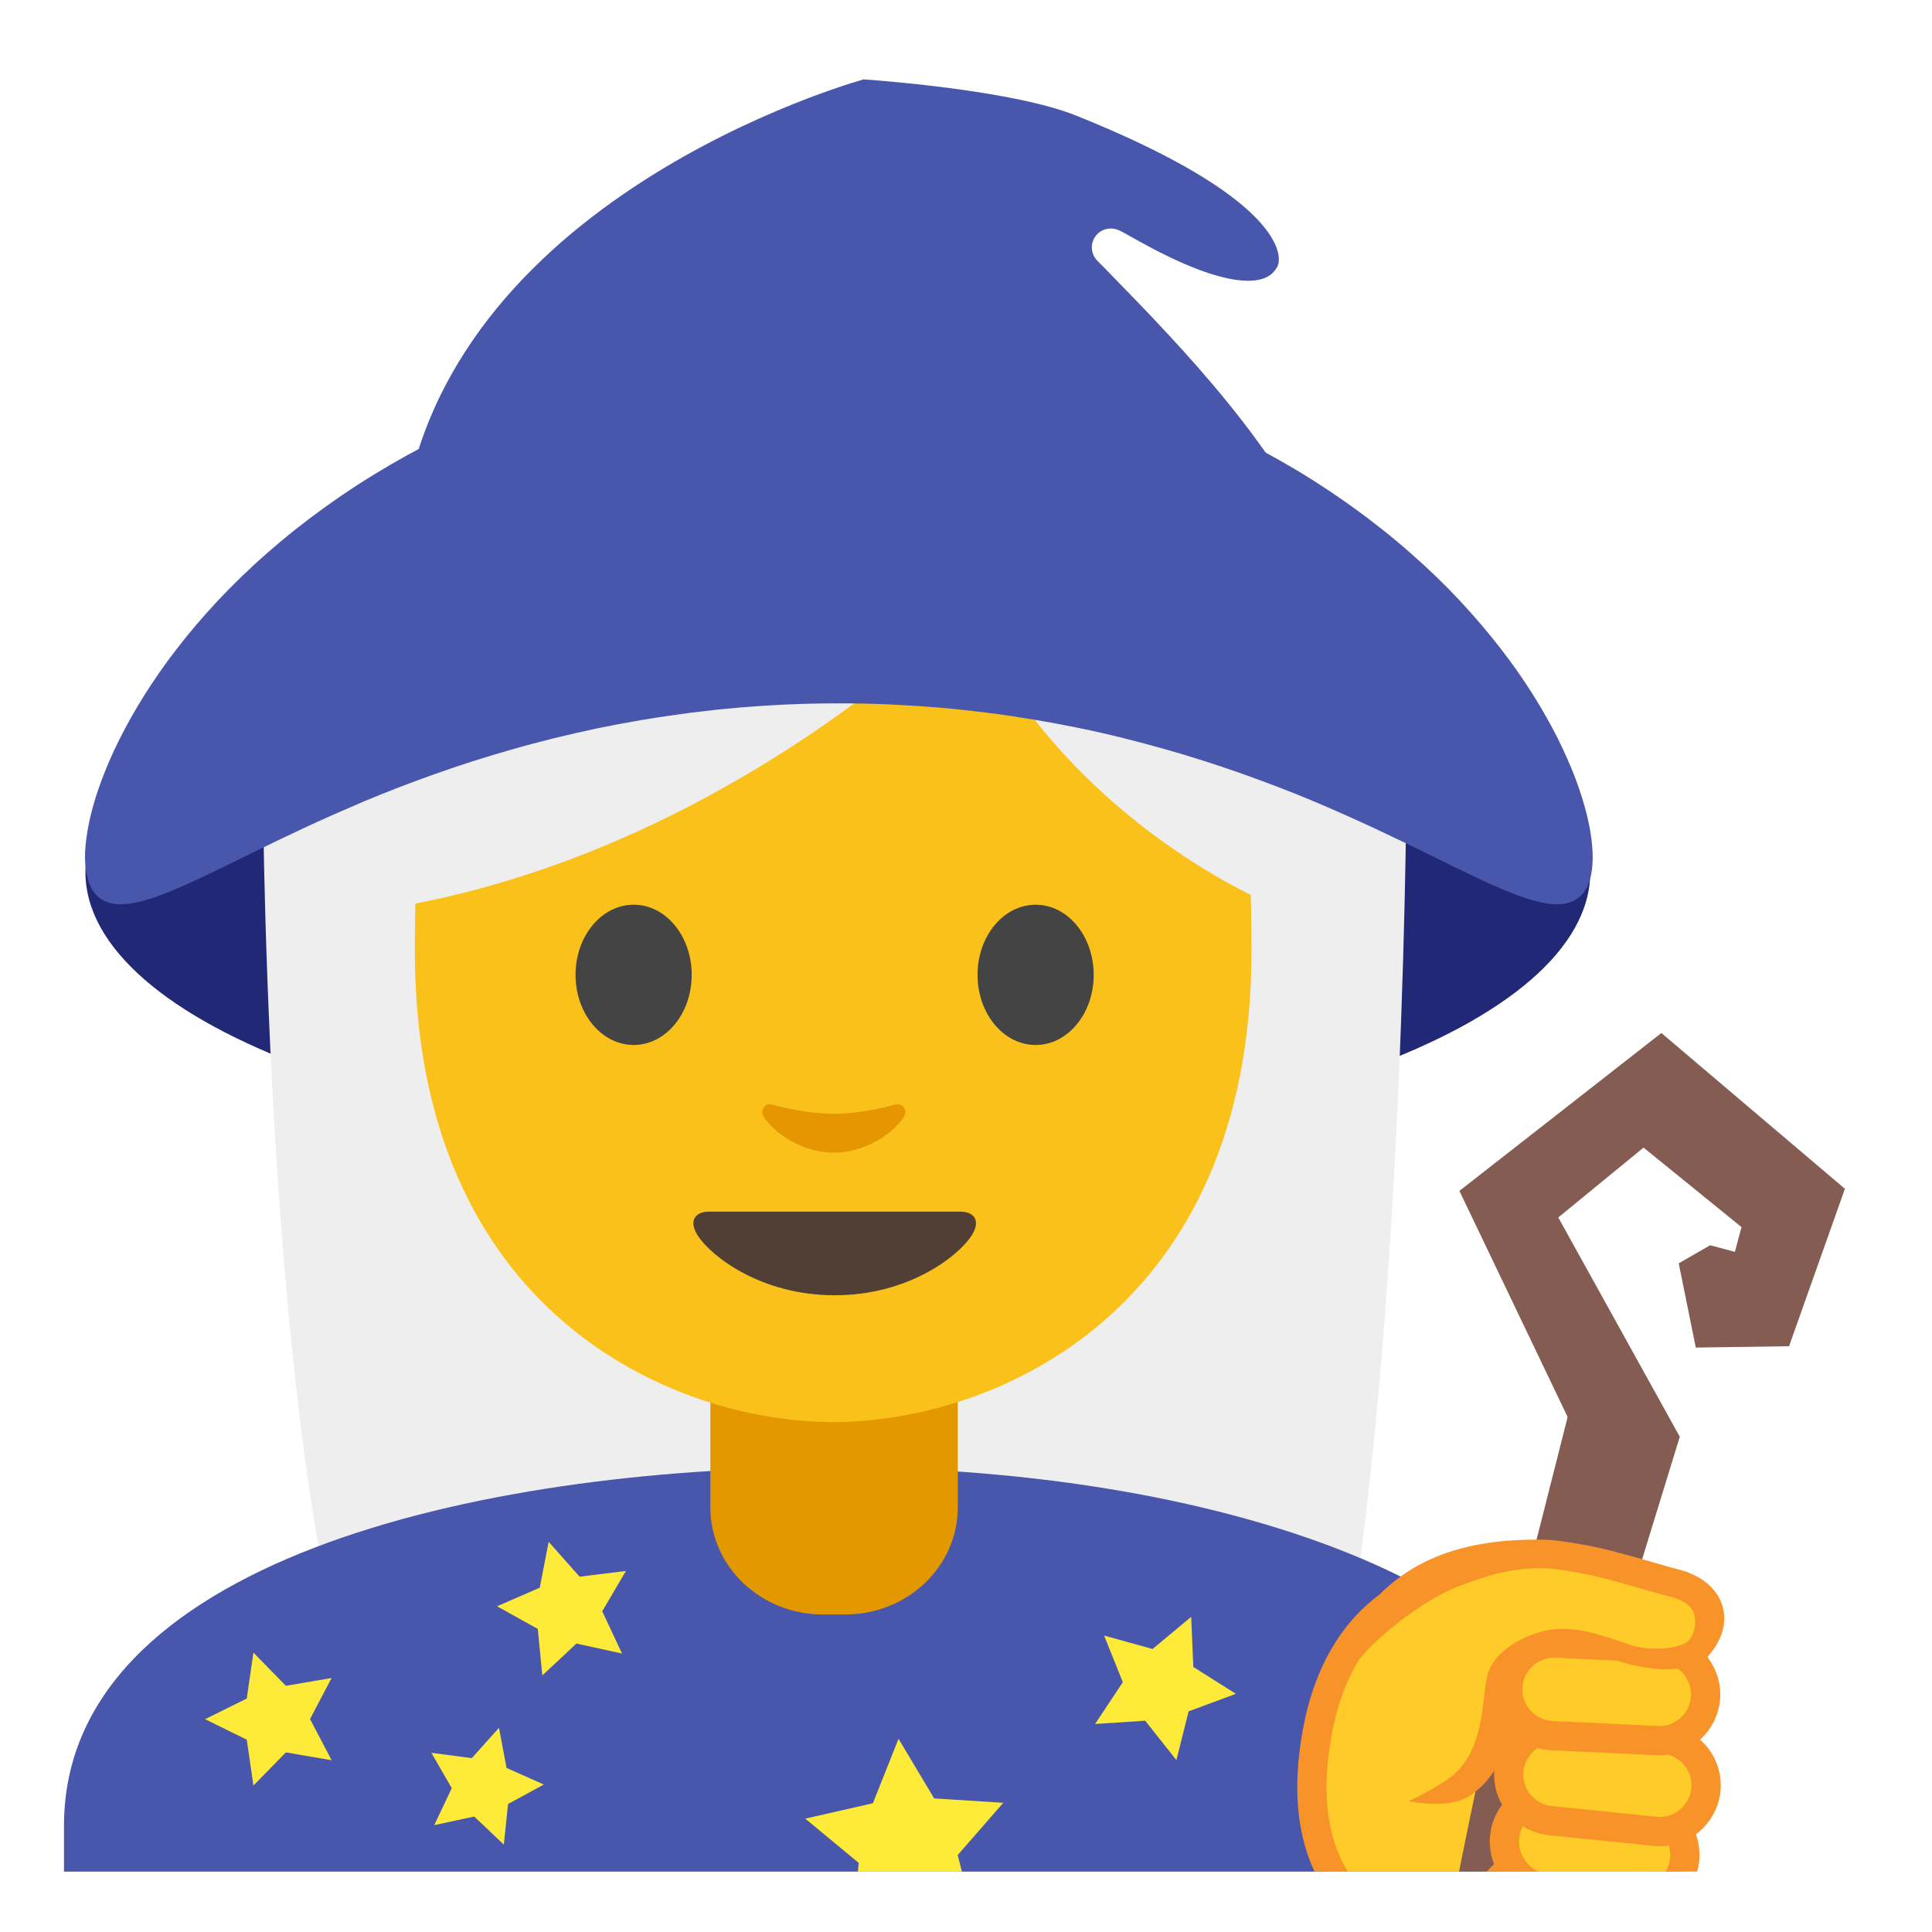
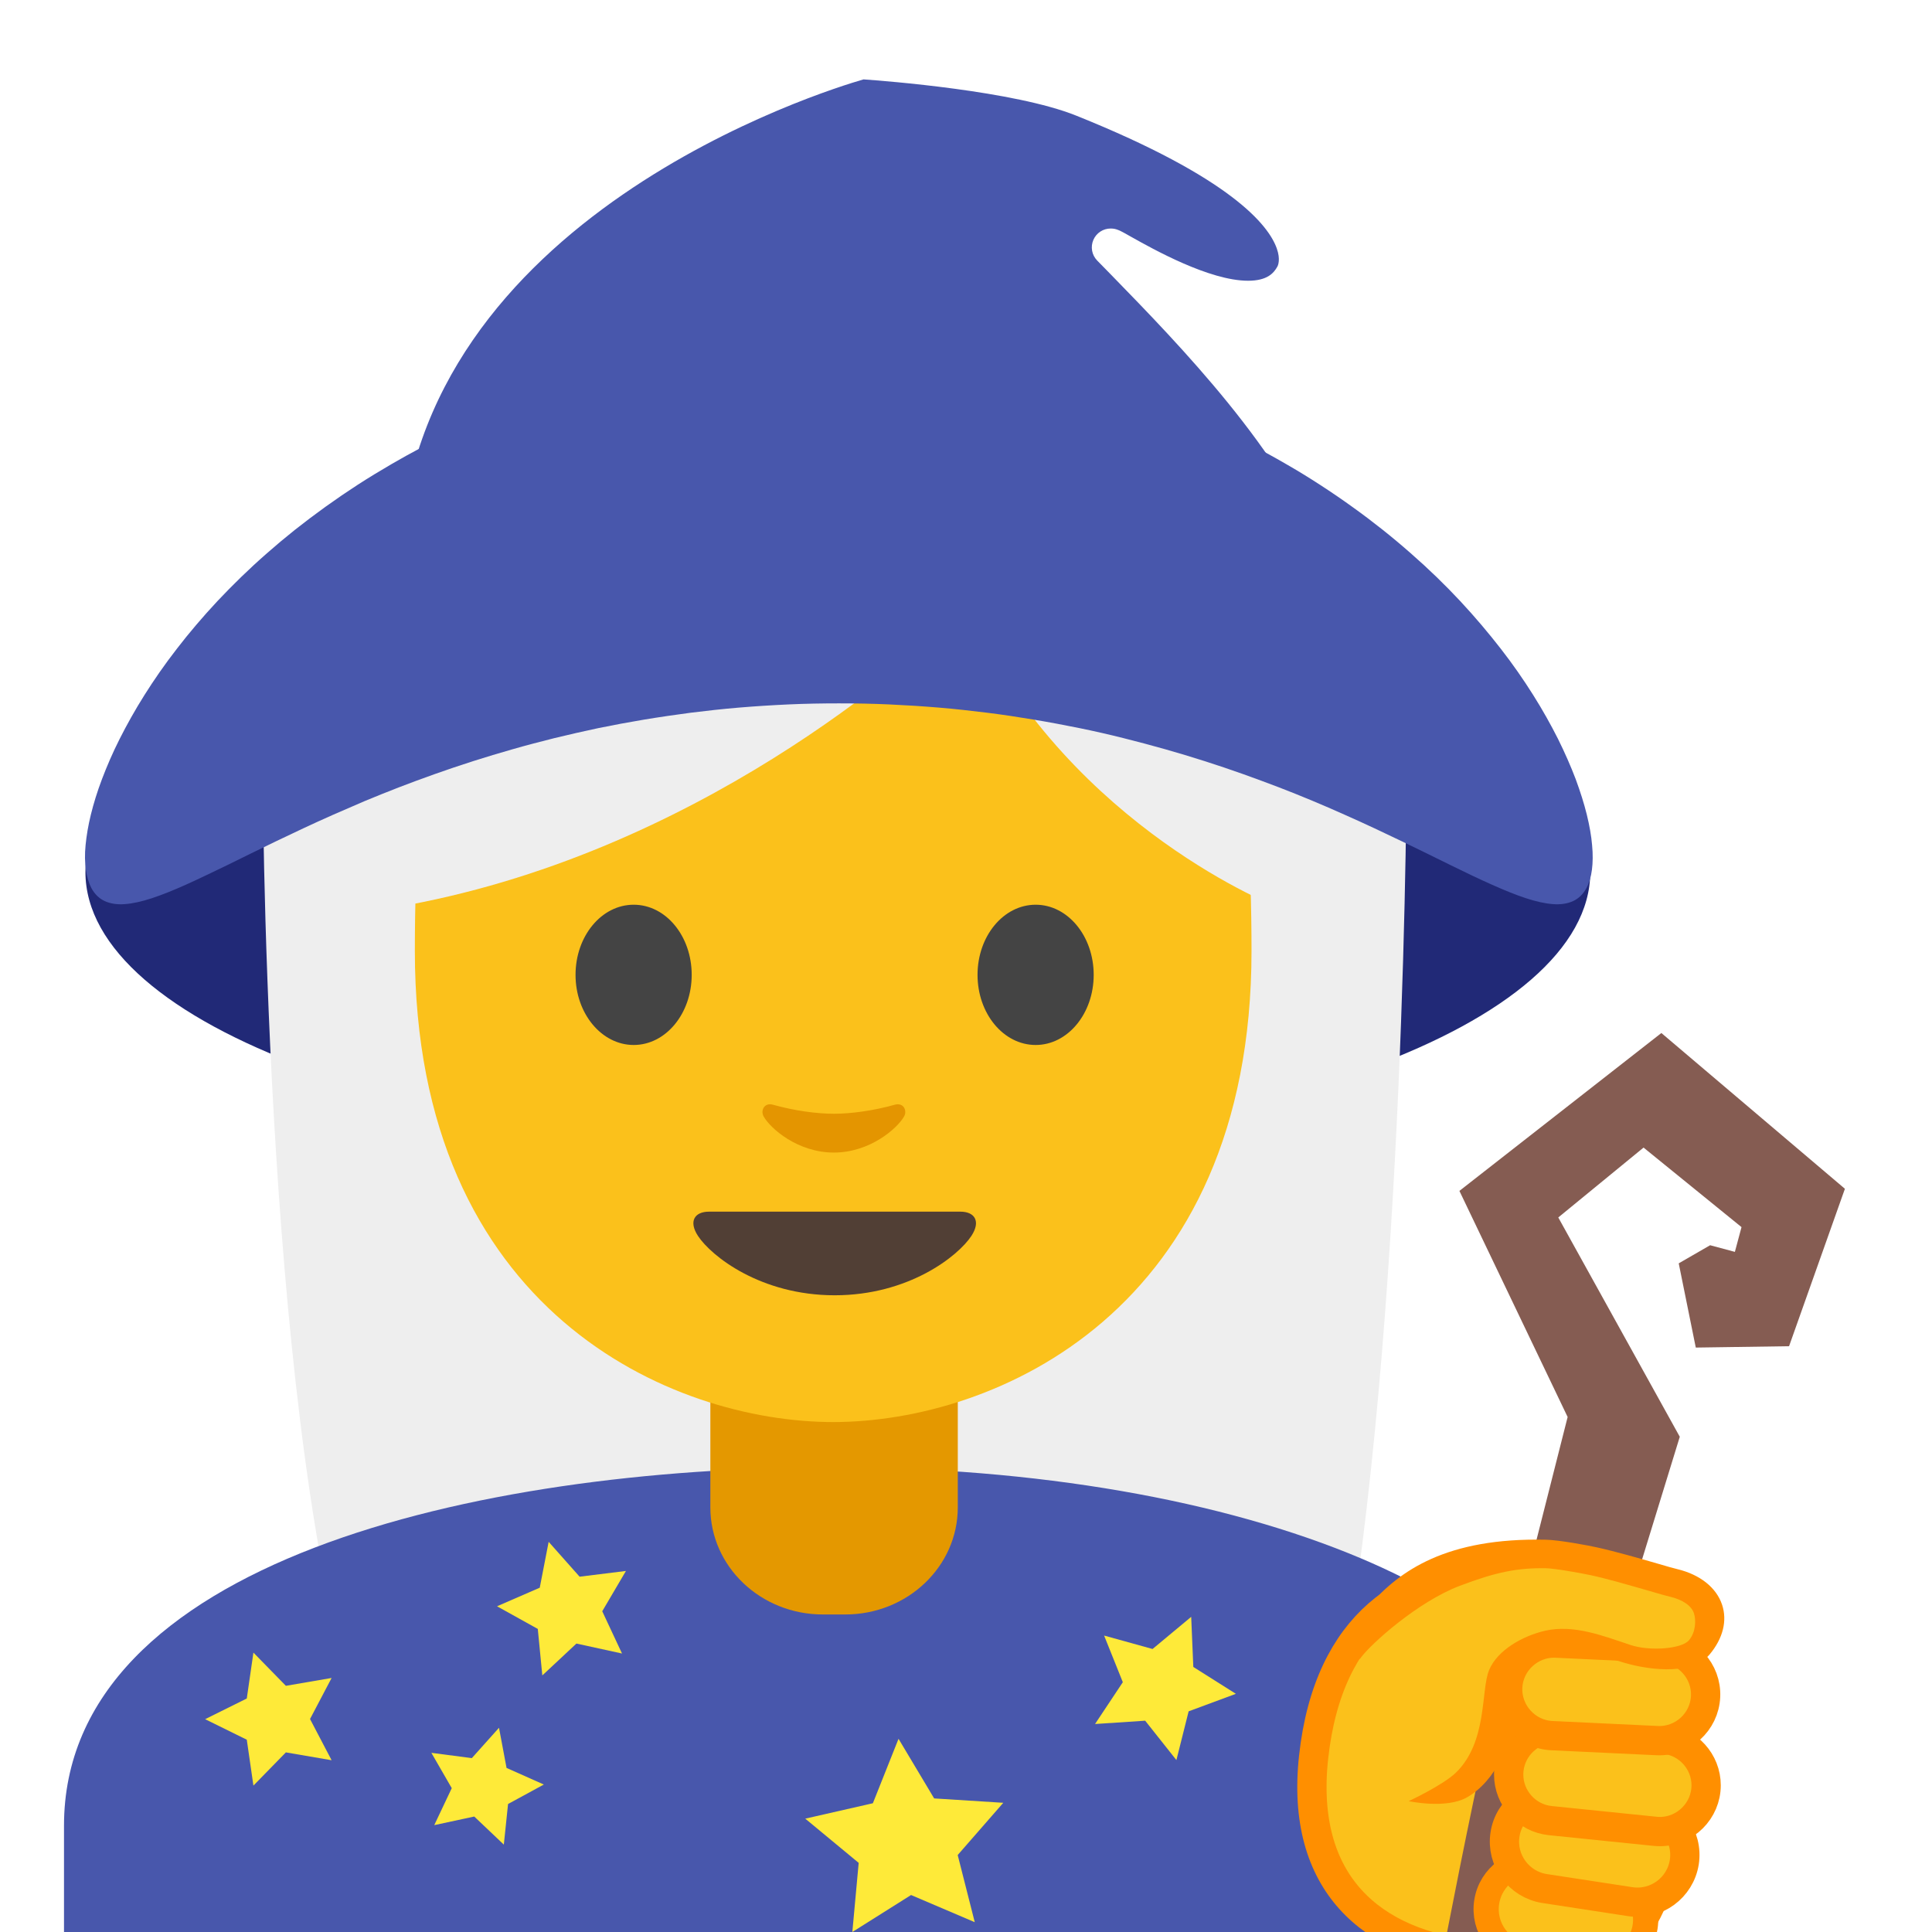
- <svg xmlns="http://www.w3.org/2000/svg" width="100%" height="100%" viewBox="0 0 128 128" version="1.1" xml:space="preserve" style="fill-rule:evenodd;clip-rule:evenodd;stroke-linecap:round;stroke-linejoin:round;stroke-miterlimit:10;">
-   <ellipse cx="55.51" cy="57.77" rx="49.85" ry="18.32" style="fill:rgb(33,41,119);" />
+ <svg xmlns="http://www.w3.org/2000/svg" width="128px" height="128px" version="1.1" xml:space="preserve" style="fill-rule:evenodd;clip-rule:evenodd;stroke-linecap:round;stroke-linejoin:round;stroke-miterlimit:10;">
+   <ellipse cx="55.51" cy="57.77" rx="49.85" ry="18.32" style="fill:#212977;" />
  <g transform="matrix(0.902205,0,0,0.902205,-2.44113,9.994)">
-     <path d="M28.51,113.32C22,90.98 22,45.17 22,45.17L106,44.84C106,44.84 106,86.33 101.12,113.03L28.51,113.32Z" style="fill:rgb(238,238,238);fill-rule:nonzero;" />
+     <path d="M28.51,113.32C22,90.98 22,45.17 22,45.17L106,44.84C106,44.84 106,86.33 101.12,113.03L28.51,113.32Z" style="fill:#eee;fill-rule:nonzero;" />
  </g>
  <g>
-     <clipPath id="_clip1">
-       <rect x="4" y="4" width="120" height="120" />
-     </clipPath>
-     <g clip-path="url(#_clip1)">
-       <path d="M4.24,130.73L4.24,120.96C4.24,103.47 31.58,97.24 55,97.21L55.14,97.21C68.56,97.21 81.03,99.37 90.25,103.28C97.33,106.29 105.76,111.79 105.76,120.95L105.76,130.72L4.24,130.72L4.24,130.73Z" style="fill:rgb(72,87,172);fill-rule:nonzero;" />
+     <g>
+       <path d="M4.24,130.73L4.24,120.96C4.24,103.47 31.58,97.24 55,97.21L55.14,97.21C68.56,97.21 81.03,99.37 90.25,103.28C97.33,106.29 105.76,111.79 105.76,120.95L105.76,130.72L4.24,130.72L4.24,130.73Z" style="fill:#4857ac;fill-rule:nonzero;" />
    </g>
  </g>
-   <clipPath id="_clip2">
-     <rect x="4" y="4" width="120" height="120" />
-   </clipPath>
-   <g clip-path="url(#_clip2)">
-     <path d="M36.35,102.15L38.4,104.46L41.47,104.08L39.9,106.75L41.21,109.55L38.19,108.89L35.93,111L35.63,107.92L32.93,106.42L35.76,105.19L36.35,102.15ZM33.06,114.47L33.56,117.13L36.03,118.23L33.66,119.52L33.38,122.21L31.42,120.35L28.77,120.92L29.93,118.47L28.58,116.13L31.26,116.48L33.06,114.47ZM59.53,115.2L61.89,119.15L66.47,119.44L63.45,122.9L64.58,127.35L60.36,125.55L56.47,128L56.89,123.42L53.35,120.49L57.83,119.47L59.53,115.2Z" style="fill:rgb(254,234,57);fill-rule:nonzero;" />
+   <g>
+     <path d="M36.35,102.15L38.4,104.46L41.47,104.08L39.9,106.75L41.21,109.55L38.19,108.89L35.93,111L35.63,107.92L32.93,106.42L35.76,105.19L36.35,102.15ZM33.06,114.47L33.56,117.13L36.03,118.23L33.66,119.52L33.38,122.21L31.42,120.35L28.77,120.92L29.93,118.47L28.58,116.13L31.26,116.48L33.06,114.47ZM59.53,115.2L61.89,119.15L66.47,119.44L63.45,122.9L64.58,127.35L60.36,125.55L56.47,128L56.89,123.42L53.35,120.49L57.83,119.47L59.53,115.2Z" style="fill:#feea39;fill-rule:nonzero;" />
  </g>
-   <path d="M16.79,109.49L18.94,111.69L21.97,111.17L20.54,113.89L21.97,116.62L18.94,116.1L16.79,118.3L16.35,115.26L13.59,113.9L16.35,112.53L16.79,109.49Z" style="fill:rgb(254,234,57);fill-rule:nonzero;" />
-   <path d="M78.92,107.12L79.06,110.44L81.88,112.22L78.75,113.38L77.94,116.61L75.87,114L72.55,114.22L74.39,111.45L73.15,108.36L76.36,109.25L78.92,107.12Z" style="fill:rgb(254,234,57);fill-rule:nonzero;" />
+   <path d="M16.79,109.49L18.94,111.69L21.97,111.17L20.54,113.89L21.97,116.62L18.94,116.1L16.79,118.3L16.35,115.26L13.59,113.9L16.35,112.53L16.79,109.49Z" style="fill:#feea39;fill-rule:nonzero;" />
+   <path d="M78.92,107.12L79.06,110.44L81.88,112.22L78.75,113.38L77.94,116.61L75.87,114L72.55,114.22L74.39,111.45L73.15,108.36L76.36,109.25L78.92,107.12Z" style="fill:#feea39;fill-rule:nonzero;" />
  <g>
-     <clipPath id="_clip3">
-       <rect x="4" y="4" width="120" height="120" />
-     </clipPath>
-     <g clip-path="url(#_clip3)">
-       <path d="M105.82,129.79L97.82,129.54C90.86,128.83 86.12,124.77 87.03,116.42C89,98.3 108.86,104.24 110.67,110.12C113.37,118.92 108.92,130.1 105.82,129.79Z" style="fill:rgb(255,203,40);fill-rule:nonzero;stroke:rgb(247,147,41);stroke-width:1.94px;" />
-       <path d="M110.07,68.44L122.23,78.76L118.53,89.19L112.35,89.28L111.22,83.7L113.3,82.5L114.94,82.94L115.38,81.3L108.89,76.03L103.24,80.66L111.29,95.19L97.73,139.3L93.8,138.93C93.8,138.93 97.36,119.51 99.28,111.95C100.2,108.34 103.86,93.88 103.86,93.88L96.69,78.9L110.07,68.44Z" style="fill:rgb(133,92,82);fill-rule:nonzero;" />
-       <path d="M98.5,126C98.23,127.7 99.39,129.29 101.09,129.57L105.42,130.26C107.12,130.53 108.71,129.37 108.99,127.67C109.26,125.97 108.1,124.38 106.4,124.1L102.07,123.41C100.37,123.14 98.77,124.3 98.5,126Z" style="fill:rgb(255,203,40);fill-rule:nonzero;stroke:rgb(247,147,41);stroke-width:1.67px;" />
-       <path d="M99.71,121.54C99.45,123.25 100.62,124.85 102.33,125.12L108.01,125.99C109.72,126.25 111.32,125.08 111.59,123.37C111.85,121.66 110.68,120.06 108.97,119.79L103.29,118.92C101.58,118.66 99.97,119.83 99.71,121.54Z" style="fill:rgb(255,203,40);fill-rule:nonzero;stroke:rgb(247,147,41);stroke-width:1.94px;" />
-       <path d="M99.97,117.26C99.959,117.363 99.954,117.467 99.954,117.571C99.954,119.136 101.153,120.462 102.71,120.62L109.66,121.33C109.763,121.34 109.866,121.346 109.97,121.346C111.652,121.346 113.036,119.962 113.036,118.28C113.036,116.715 111.837,115.388 110.28,115.23L103.33,114.52C103.225,114.509 103.12,114.504 103.014,114.504C101.45,114.504 100.125,115.703 99.97,117.26Z" style="fill:rgb(255,203,40);fill-rule:nonzero;stroke:rgb(247,147,41);stroke-width:1.94px;" />
-       <path d="M99.89,111.78C99.812,113.461 101.129,114.909 102.81,114.99L109.79,115.32C111.48,115.4 112.92,114.09 113,112.4C113.078,110.719 111.761,109.271 110.08,109.19L103.1,108.86C101.419,108.782 99.971,110.099 99.89,111.78Z" style="fill:rgb(255,203,40);fill-rule:nonzero;stroke:rgb(247,147,41);stroke-width:1.94px;" />
-       <path d="M110.57,104.92C109.8,104.73 107.12,103.86 105.35,103.47C104.68,103.32 102.9,102.99 102.22,102.98C100.04,102.94 93.1,105.48 91.48,107.08C90.69,107.86 85.73,119.23 95.51,117.45C99.6,116.93 98.52,112 99.87,110.63C100.9,109.58 102.57,108.03 107.51,109.72C108.89,110.19 111.27,110.17 112.14,109.12C113.65,107.29 112.81,105.48 110.57,104.92Z" style="fill:rgb(255,203,40);fill-rule:nonzero;" />
-       <path d="M114.09,106.31C113.71,105.18 112.63,104.32 111.13,103.96C110.87,103.9 110.39,103.76 109.81,103.59C108.64,103.25 107.03,102.79 105.81,102.52C105.19,102.38 103.29,102.03 102.43,102.01C95.8,101.86 92.73,104.09 90.77,106.31C89.48,107.76 89.79,110.34 90.14,109.85C90.83,108.9 93.94,106.12 96.7,105.07C99.12,104.15 100.53,103.87 102.42,103.9C103,103.91 104.68,104.21 105.39,104.36C106.54,104.61 108.11,105.07 109.26,105.4C109.88,105.58 110.39,105.73 110.66,105.79C111.49,105.99 112.07,106.39 112.23,106.89C112.37,107.32 112.36,108.14 111.89,108.68C111.4,109.25 109.28,109.41 108.01,108.98C106.21,108.38 104.27,107.61 102.37,108.04C100.93,108.37 99.23,109.29 98.66,110.64C98.1,111.96 98.57,115.39 96.46,117.44C95.59,118.28 93.33,119.33 93.33,119.33C93.33,119.33 95.8,119.87 97.19,119.08C99.15,117.96 100.09,115.46 100.48,113.44C100.65,112.54 100.62,110.94 100.9,110.68C101.77,109.82 102.78,108.56 107.31,110.07C108.89,110.59 111.99,111.1 113.26,109.62C114.15,108.56 114.45,107.38 114.09,106.31Z" style="fill:rgb(247,147,41);fill-rule:nonzero;" />
+     <g>
+       <path d="M105.82,129.79L97.82,129.54C90.86,128.83 86.12,124.77 87.03,116.42C89,98.3 108.86,104.24 110.67,110.12C113.37,118.92 108.92,130.1 105.82,129.79Z" style="fill:#fbc11b;fill-rule:nonzero;stroke:#ff8f00;stroke-width:1.94px;" />
+       <path d="M110.07,68.44L122.23,78.76L118.53,89.19L112.35,89.28L111.22,83.7L113.3,82.5L114.94,82.94L115.38,81.3L108.89,76.03L103.24,80.66L111.29,95.19L97.73,139.3L93.8,138.93C93.8,138.93 97.36,119.51 99.28,111.95C100.2,108.34 103.86,93.88 103.86,93.88L96.69,78.9L110.07,68.44Z" style="fill:#855c52;fill-rule:nonzero;" />
+       <path d="M98.5,126C98.23,127.7 99.39,129.29 101.09,129.57L105.42,130.26C107.12,130.53 108.71,129.37 108.99,127.67C109.26,125.97 108.1,124.38 106.4,124.1L102.07,123.41C100.37,123.14 98.77,124.3 98.5,126Z" style="fill:#fbc11b;fill-rule:nonzero;stroke:#ff8f00;stroke-width:1.67px;" />
+       <path d="M99.71,121.54C99.45,123.25 100.62,124.85 102.33,125.12L108.01,125.99C109.72,126.25 111.32,125.08 111.59,123.37C111.85,121.66 110.68,120.06 108.97,119.79L103.29,118.92C101.58,118.66 99.97,119.83 99.71,121.54Z" style="fill:#fbc11b;fill-rule:nonzero;stroke:#ff8f00;stroke-width:1.94px;" />
+       <path d="M99.97,117.26C99.959,117.363 99.954,117.467 99.954,117.571C99.954,119.136 101.153,120.462 102.71,120.62L109.66,121.33C109.763,121.34 109.866,121.346 109.97,121.346C111.652,121.346 113.036,119.962 113.036,118.28C113.036,116.715 111.837,115.388 110.28,115.23L103.33,114.52C103.225,114.509 103.12,114.504 103.014,114.504C101.45,114.504 100.125,115.703 99.97,117.26Z" style="fill:#fbc11b;fill-rule:nonzero;stroke:#ff8f00;stroke-width:1.94px;" />
+       <path d="M99.89,111.78C99.812,113.461 101.129,114.909 102.81,114.99L109.79,115.32C111.48,115.4 112.92,114.09 113,112.4C113.078,110.719 111.761,109.271 110.08,109.19L103.1,108.86C101.419,108.782 99.971,110.099 99.89,111.78Z" style="fill:#fbc11b;fill-rule:nonzero;stroke:#ff8f00;stroke-width:1.94px;" />
+       <path d="M110.57,104.92C109.8,104.73 107.12,103.86 105.35,103.47C104.68,103.32 102.9,102.99 102.22,102.98C100.04,102.94 93.1,105.48 91.48,107.08C90.69,107.86 85.73,119.23 95.51,117.45C99.6,116.93 98.52,112 99.87,110.63C100.9,109.58 102.57,108.03 107.51,109.72C108.89,110.19 111.27,110.17 112.14,109.12C113.65,107.29 112.81,105.48 110.57,104.92Z" style="fill:#fbc11b;fill-rule:nonzero;" />
+       <path d="M114.09,106.31C113.71,105.18 112.63,104.32 111.13,103.96C110.87,103.9 110.39,103.76 109.81,103.59C108.64,103.25 107.03,102.79 105.81,102.52C105.19,102.38 103.29,102.03 102.43,102.01C95.8,101.86 92.73,104.09 90.77,106.31C89.48,107.76 89.79,110.34 90.14,109.85C90.83,108.9 93.94,106.12 96.7,105.07C99.12,104.15 100.53,103.87 102.42,103.9C103,103.91 104.68,104.21 105.39,104.36C106.54,104.61 108.11,105.07 109.26,105.4C109.88,105.58 110.39,105.73 110.66,105.79C111.49,105.99 112.07,106.39 112.23,106.89C112.37,107.32 112.36,108.14 111.89,108.68C111.4,109.25 109.28,109.41 108.01,108.98C106.21,108.38 104.27,107.61 102.37,108.04C100.93,108.37 99.23,109.29 98.66,110.64C98.1,111.96 98.57,115.39 96.46,117.44C95.59,118.28 93.33,119.33 93.33,119.33C93.33,119.33 95.8,119.87 97.19,119.08C99.15,117.96 100.09,115.46 100.48,113.44C100.65,112.54 100.62,110.94 100.9,110.68C101.77,109.82 102.78,108.56 107.31,110.07C108.89,110.59 111.99,111.1 113.26,109.62C114.15,108.56 114.45,107.38 114.09,106.31Z" style="fill:#ff8f00;fill-rule:nonzero;" />
    </g>
  </g>
  <g transform="matrix(0.902205,0,0,0.902205,-2.44113,9.994)">
-     <path d="M64,22.6C87.18,22.6 106,24.099 106,45.9C106,67.701 87.18,85.4 64,85.4C40.82,85.4 22,67.701 22,45.9C22,24.099 40.82,22.6 64,22.6Z" style="fill:rgb(238,238,238);" />
+     <path d="M64,22.6C87.18,22.6 106,24.099 106,45.9C106,67.701 87.18,85.4 64,85.4C40.82,85.4 22,67.701 22,45.9C22,24.099 40.82,22.6 64,22.6Z" style="fill:#eee;" />
  </g>
  <g transform="matrix(0.902205,0,0,0.902205,-2.44113,9.994)">
-     <path d="M73.04,90.03L54.87,90.03L54.87,99.62C54.87,103.96 58.57,107.48 63.13,107.48L64.78,107.48C69.34,107.48 73.04,103.96 73.04,99.62L73.04,90.03Z" style="fill:rgb(228,152,0);fill-rule:nonzero;" />
+     <path d="M73.04,90.03L54.87,90.03L54.87,99.62C54.87,103.96 58.57,107.48 63.13,107.48L64.78,107.48C69.34,107.48 73.04,103.96 73.04,99.62L73.04,90.03Z" style="fill:#e49800;fill-rule:nonzero;" />
  </g>
  <g transform="matrix(0.902205,0,0,0.902205,-2.44113,9.994)">
-     <path d="M63.89,13.36C39.54,13.36 33.17,32.23 33.17,58.75C33.17,85.26 52.06,93.35 63.89,93.35C75.72,93.35 94.61,85.26 94.61,58.75C94.61,32.23 88.24,13.36 63.89,13.36Z" style="fill:rgb(251,193,27);fill-rule:nonzero;" />
+     <path d="M63.89,13.36C39.54,13.36 33.17,32.23 33.17,58.75C33.17,85.26 52.06,93.35 63.89,93.35C75.72,93.35 94.61,85.26 94.61,58.75C94.61,32.23 88.24,13.36 63.89,13.36Z" style="fill:#fbc11b;fill-rule:nonzero;" />
  </g>
  <g transform="matrix(0.902205,0,0,0.902205,-2.44113,9.994)">
-     <path d="M73.23,77.9L54.77,77.9C53.71,77.9 53.26,78.61 53.96,79.68C54.94,81.17 58.57,84.04 64,84.04C69.43,84.04 73.06,81.17 74.04,79.68C74.74,78.61 74.29,77.9 73.23,77.9Z" style="fill:rgb(81,63,53);fill-rule:nonzero;" />
+     <path d="M73.23,77.9L54.77,77.9C53.71,77.9 53.26,78.61 53.96,79.68C54.94,81.17 58.57,84.04 64,84.04C69.43,84.04 73.06,81.17 74.04,79.68C74.74,78.61 74.29,77.9 73.23,77.9Z" style="fill:#513f35;fill-rule:nonzero;" />
  </g>
  <g transform="matrix(0.902205,0,0,0.902205,-2.44113,9.994)">
-     <path d="M53.5,60.51C53.5,63.35 51.6,65.66 49.24,65.66C46.89,65.66 44.97,63.36 44.97,60.51C44.97,57.66 46.88,55.36 49.24,55.36C51.6,55.36 53.5,57.66 53.5,60.51M74.49,60.51C74.49,63.35 76.39,65.66 78.76,65.66C81.11,65.66 83.02,63.36 83.02,60.51C83.02,57.66 81.11,55.36 78.76,55.36C76.4,55.36 74.49,57.66 74.49,60.51" style="fill:rgb(68,68,68);fill-rule:nonzero;" />
+     <path d="M53.5,60.51C53.5,63.35 51.6,65.66 49.24,65.66C46.89,65.66 44.97,63.36 44.97,60.51C44.97,57.66 46.88,55.36 49.24,55.36C51.6,55.36 53.5,57.66 53.5,60.51M74.49,60.51C74.49,63.35 76.39,65.66 78.76,65.66C81.11,65.66 83.02,63.36 83.02,60.51C83.02,57.66 81.11,55.36 78.76,55.36C76.4,55.36 74.49,57.66 74.49,60.51" style="fill:#444;fill-rule:nonzero;" />
  </g>
  <g transform="matrix(0.902205,0,0,0.902205,-2.44113,9.994)">
-     <path d="M68.4,70.05C66.83,70.49 65.2,70.71 63.94,70.71C62.68,70.71 61.05,70.49 59.48,70.05C58.81,69.86 58.54,70.5 58.79,70.92C59.29,71.8 61.29,73.56 63.94,73.56C66.59,73.56 68.59,71.79 69.09,70.92C69.34,70.5 69.08,69.86 68.4,70.05Z" style="fill:rgb(228,149,0);fill-rule:nonzero;" />
+     <path d="M68.4,70.05C66.83,70.49 65.2,70.71 63.94,70.71C62.68,70.71 61.05,70.49 59.48,70.05C58.81,69.86 58.54,70.5 58.79,70.92C59.29,71.8 61.29,73.56 63.94,73.56C66.59,73.56 68.59,71.79 69.09,70.92C69.34,70.5 69.08,69.86 68.4,70.05Z" style="fill:#e49500;fill-rule:nonzero;" />
  </g>
  <g transform="matrix(0.902205,0,0,0.902205,-2.44113,9.994)">
-     <path d="M73.07,34.21C69.84,37.32 53.78,51.79 31.65,55.56L31.65,25.9C31.65,25.9 41.2,6.95 64.12,6.95C87.04,6.95 96.6,26.38 96.6,26.38L96.6,55.57C96.6,55.57 81.58,49.81 74.04,34.4C73.942,34.183 73.725,34.043 73.488,34.043C73.332,34.043 73.183,34.103 73.07,34.21Z" style="fill:rgb(238,238,238);fill-rule:nonzero;" />
+     <path d="M73.07,34.21C69.84,37.32 53.78,51.79 31.65,55.56L31.65,25.9C31.65,25.9 41.2,6.95 64.12,6.95C87.04,6.95 96.6,26.38 96.6,26.38L96.6,55.57C96.6,55.57 81.58,49.81 74.04,34.4C73.942,34.183 73.725,34.043 73.488,34.043C73.332,34.043 73.183,34.103 73.07,34.21Z" style="fill:#eee;fill-rule:nonzero;" />
  </g>
  <g>
-     <path d="M87.78,37.07C67.66,37.01 33.34,36.9 26.48,36.85C27.44,14.36 54.67,5.99 57.21,5.26C58.65,5.36 67.22,6.02 71.3,7.66C81.62,11.8 84.06,14.95 84.59,16.46C84.85,17.19 84.67,17.59 84.63,17.66C84.39,18.1 83.95,18.6 82.69,18.6C80.12,18.6 76.37,16.49 74.96,15.7C74.17,15.25 73.98,15.15 73.61,15.14L73.58,15.14C73.09,15.14 72.64,15.43 72.44,15.89C72.24,16.35 72.33,16.89 72.69,17.26L73.62,18.21C78.2,22.91 84.98,29.88 87.78,37.07Z" style="fill:rgb(72,87,172);fill-rule:nonzero;" />
+     <path d="M87.78,37.07C67.66,37.01 33.34,36.9 26.48,36.85C27.44,14.36 54.67,5.99 57.21,5.26C58.65,5.36 67.22,6.02 71.3,7.66C81.62,11.8 84.06,14.95 84.59,16.46C84.85,17.19 84.67,17.59 84.63,17.66C84.39,18.1 83.95,18.6 82.69,18.6C80.12,18.6 76.37,16.49 74.96,15.7C74.17,15.25 73.98,15.15 73.61,15.14L73.58,15.14C73.09,15.14 72.64,15.43 72.44,15.89C72.24,16.35 72.33,16.89 72.69,17.26L73.62,18.21C78.2,22.91 84.98,29.88 87.78,37.07Z" style="fill:#4857ac;fill-rule:nonzero;" />
  </g>
-   <path d="M105.48,55.99C105.43,55.38 105.31,54.71 105.13,53.97C104.95,53.24 104.7,52.45 104.39,51.61C104.07,50.77 103.68,49.88 103.22,48.95C102.75,48.02 102.21,47.05 101.58,46.05C100.95,45.05 100.24,44.02 99.43,42.98C98.62,41.94 97.73,40.88 96.74,39.82C95.75,38.76 94.66,37.7 93.47,36.66C92.239,35.576 90.954,34.555 89.62,33.6C88.93,33.1 88.21,32.61 87.47,32.13C86.73,31.65 85.97,31.18 85.18,30.73C84.39,30.27 83.58,29.83 82.74,29.4C81.91,28.97 81.05,28.56 80.17,28.16C79.29,27.76 78.39,27.38 77.46,27.02C76.54,26.66 75.59,26.32 74.63,26C73.67,25.68 72.68,25.38 71.68,25.11C70.68,24.83 69.66,24.58 68.62,24.36C67.58,24.14 66.53,23.93 65.47,23.76C64.4,23.59 63.33,23.44 62.24,23.32C61.15,23.2 60.05,23.11 58.93,23.05C55.585,22.87 52.231,22.96 48.9,23.32C47.8,23.44 46.73,23.59 45.67,23.76C44.61,23.93 43.55,24.14 42.52,24.36C41.48,24.59 40.47,24.84 39.46,25.11C38.46,25.39 37.48,25.68 36.51,26C35.55,26.32 34.6,26.66 33.68,27.02C31.019,28.057 28.441,29.297 25.97,30.73C25.18,31.19 24.42,31.65 23.68,32.13C22.251,33.058 20.866,34.053 19.53,35.11C18.89,35.62 18.27,36.14 17.68,36.66C16.49,37.7 15.41,38.76 14.41,39.82C13.42,40.88 12.52,41.94 11.72,42.98C10.91,44.02 10.2,45.05 9.57,46.05C8.94,47.05 8.4,48.02 7.93,48.95C7.46,49.88 7.08,50.77 6.76,51.61C6.44,52.45 6.2,53.24 6.02,53.97C5.84,54.7 5.73,55.38 5.67,55.99C5.61,56.6 5.62,57.14 5.69,57.62C5.76,58.1 5.88,58.5 6.05,58.83C6.27,59.24 6.57,59.53 6.94,59.7C7.31,59.87 7.76,59.94 8.28,59.9C8.8,59.86 9.39,59.73 10.06,59.51C10.73,59.29 11.47,58.99 12.3,58.62C13.13,58.25 14.03,57.81 15.03,57.33C16.02,56.84 17.1,56.31 18.28,55.74C19.45,55.18 20.71,54.58 22.07,53.98C22.75,53.68 23.45,53.38 24.17,53.07C24.89,52.77 25.64,52.47 26.41,52.17C27.18,51.87 27.98,51.58 28.79,51.29C30.495,50.684 32.219,50.134 33.96,49.64C34.86,49.38 35.79,49.14 36.74,48.9C37.69,48.67 38.65,48.45 39.64,48.24C40.62,48.04 41.63,47.85 42.65,47.68C43.67,47.51 44.71,47.36 45.76,47.22C46.81,47.09 47.88,46.97 48.96,46.88C50.04,46.79 51.13,46.72 52.24,46.67C53.34,46.62 54.46,46.6 55.58,46.6C56.7,46.6 57.82,46.62 58.92,46.67C60.02,46.72 61.12,46.79 62.2,46.88C63.28,46.97 64.35,47.09 65.4,47.22C66.45,47.35 67.49,47.51 68.51,47.68C69.53,47.85 70.53,48.04 71.52,48.24C72.5,48.44 73.47,48.66 74.42,48.9C75.37,49.14 76.29,49.38 77.2,49.64C78.941,50.134 80.665,50.684 82.37,51.29C83.19,51.58 83.98,51.88 84.75,52.17C86.213,52.734 87.66,53.338 89.09,53.98C90.45,54.58 91.71,55.18 92.88,55.74C94.05,56.3 95.13,56.84 96.13,57.33C97.12,57.82 98.03,58.25 98.86,58.62C99.69,58.99 100.43,59.29 101.1,59.51C101.77,59.73 102.36,59.86 102.88,59.9C103.4,59.94 103.85,59.87 104.22,59.7C104.59,59.53 104.89,59.24 105.11,58.83C105.29,58.5 105.41,58.09 105.47,57.62C105.53,57.15 105.54,56.6 105.48,55.99Z" style="fill:rgb(72,87,172);fill-rule:nonzero;" />
+   <path d="M105.48,55.99C105.43,55.38 105.31,54.71 105.13,53.97C104.95,53.24 104.7,52.45 104.39,51.61C104.07,50.77 103.68,49.88 103.22,48.95C102.75,48.02 102.21,47.05 101.58,46.05C100.95,45.05 100.24,44.02 99.43,42.98C98.62,41.94 97.73,40.88 96.74,39.82C95.75,38.76 94.66,37.7 93.47,36.66C92.239,35.576 90.954,34.555 89.62,33.6C88.93,33.1 88.21,32.61 87.47,32.13C86.73,31.65 85.97,31.18 85.18,30.73C84.39,30.27 83.58,29.83 82.74,29.4C81.91,28.97 81.05,28.56 80.17,28.16C79.29,27.76 78.39,27.38 77.46,27.02C76.54,26.66 75.59,26.32 74.63,26C73.67,25.68 72.68,25.38 71.68,25.11C70.68,24.83 69.66,24.58 68.62,24.36C67.58,24.14 66.53,23.93 65.47,23.76C64.4,23.59 63.33,23.44 62.24,23.32C61.15,23.2 60.05,23.11 58.93,23.05C55.585,22.87 52.231,22.96 48.9,23.32C47.8,23.44 46.73,23.59 45.67,23.76C44.61,23.93 43.55,24.14 42.52,24.36C41.48,24.59 40.47,24.84 39.46,25.11C38.46,25.39 37.48,25.68 36.51,26C35.55,26.32 34.6,26.66 33.68,27.02C31.019,28.057 28.441,29.297 25.97,30.73C25.18,31.19 24.42,31.65 23.68,32.13C22.251,33.058 20.866,34.053 19.53,35.11C18.89,35.62 18.27,36.14 17.68,36.66C16.49,37.7 15.41,38.76 14.41,39.82C13.42,40.88 12.52,41.94 11.72,42.98C10.91,44.02 10.2,45.05 9.57,46.05C8.94,47.05 8.4,48.02 7.93,48.95C7.46,49.88 7.08,50.77 6.76,51.61C6.44,52.45 6.2,53.24 6.02,53.97C5.84,54.7 5.73,55.38 5.67,55.99C5.61,56.6 5.62,57.14 5.69,57.62C5.76,58.1 5.88,58.5 6.05,58.83C6.27,59.24 6.57,59.53 6.94,59.7C7.31,59.87 7.76,59.94 8.28,59.9C8.8,59.86 9.39,59.73 10.06,59.51C10.73,59.29 11.47,58.99 12.3,58.62C13.13,58.25 14.03,57.81 15.03,57.33C16.02,56.84 17.1,56.31 18.28,55.74C19.45,55.18 20.71,54.58 22.07,53.98C22.75,53.68 23.45,53.38 24.17,53.07C24.89,52.77 25.64,52.47 26.41,52.17C27.18,51.87 27.98,51.58 28.79,51.29C30.495,50.684 32.219,50.134 33.96,49.64C34.86,49.38 35.79,49.14 36.74,48.9C37.69,48.67 38.65,48.45 39.64,48.24C40.62,48.04 41.63,47.85 42.65,47.68C43.67,47.51 44.71,47.36 45.76,47.22C46.81,47.09 47.88,46.97 48.96,46.88C50.04,46.79 51.13,46.72 52.24,46.67C53.34,46.62 54.46,46.6 55.58,46.6C56.7,46.6 57.82,46.62 58.92,46.67C60.02,46.72 61.12,46.79 62.2,46.88C63.28,46.97 64.35,47.09 65.4,47.22C66.45,47.35 67.49,47.51 68.51,47.68C69.53,47.85 70.53,48.04 71.52,48.24C72.5,48.44 73.47,48.66 74.42,48.9C75.37,49.14 76.29,49.38 77.2,49.64C78.941,50.134 80.665,50.684 82.37,51.29C83.19,51.58 83.98,51.88 84.75,52.17C86.213,52.734 87.66,53.338 89.09,53.98C90.45,54.58 91.71,55.18 92.88,55.74C94.05,56.3 95.13,56.84 96.13,57.33C97.12,57.82 98.03,58.25 98.86,58.62C99.69,58.99 100.43,59.29 101.1,59.51C101.77,59.73 102.36,59.86 102.88,59.9C103.4,59.94 103.85,59.87 104.22,59.7C104.59,59.53 104.89,59.24 105.11,58.83C105.29,58.5 105.41,58.09 105.47,57.62C105.53,57.15 105.54,56.6 105.48,55.99Z" style="fill:#4857ac;fill-rule:nonzero;" />
</svg>
